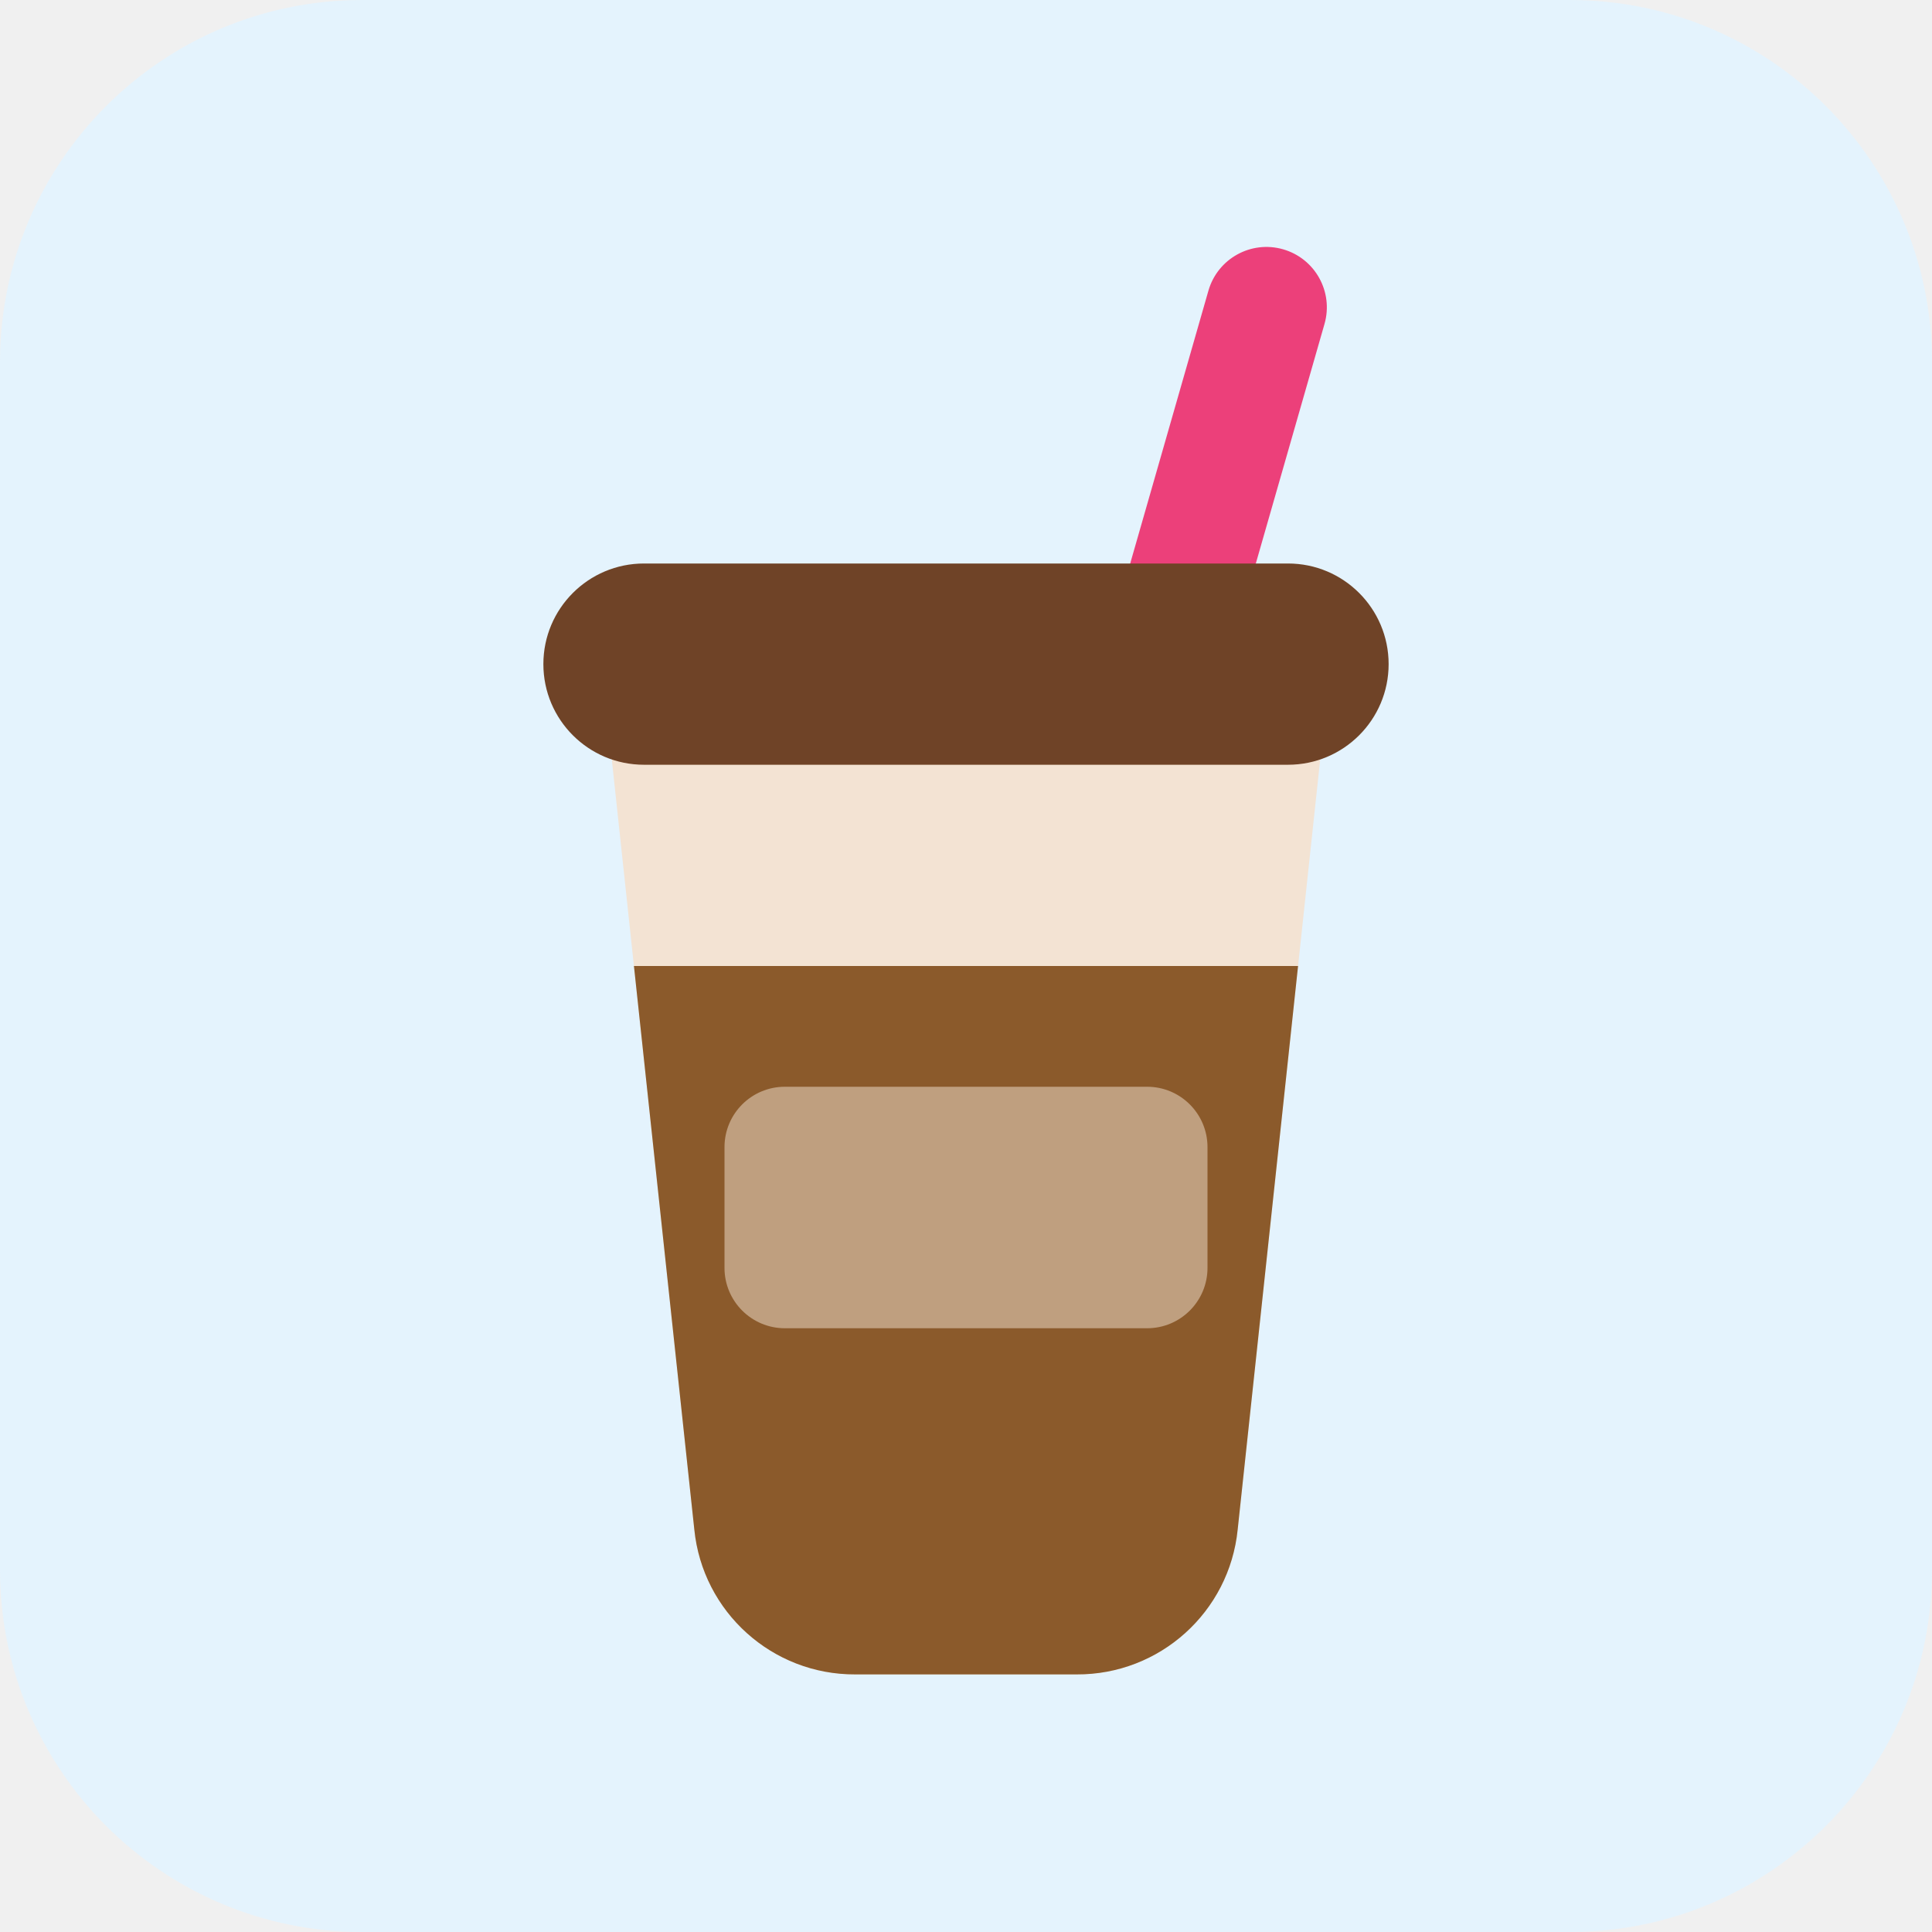
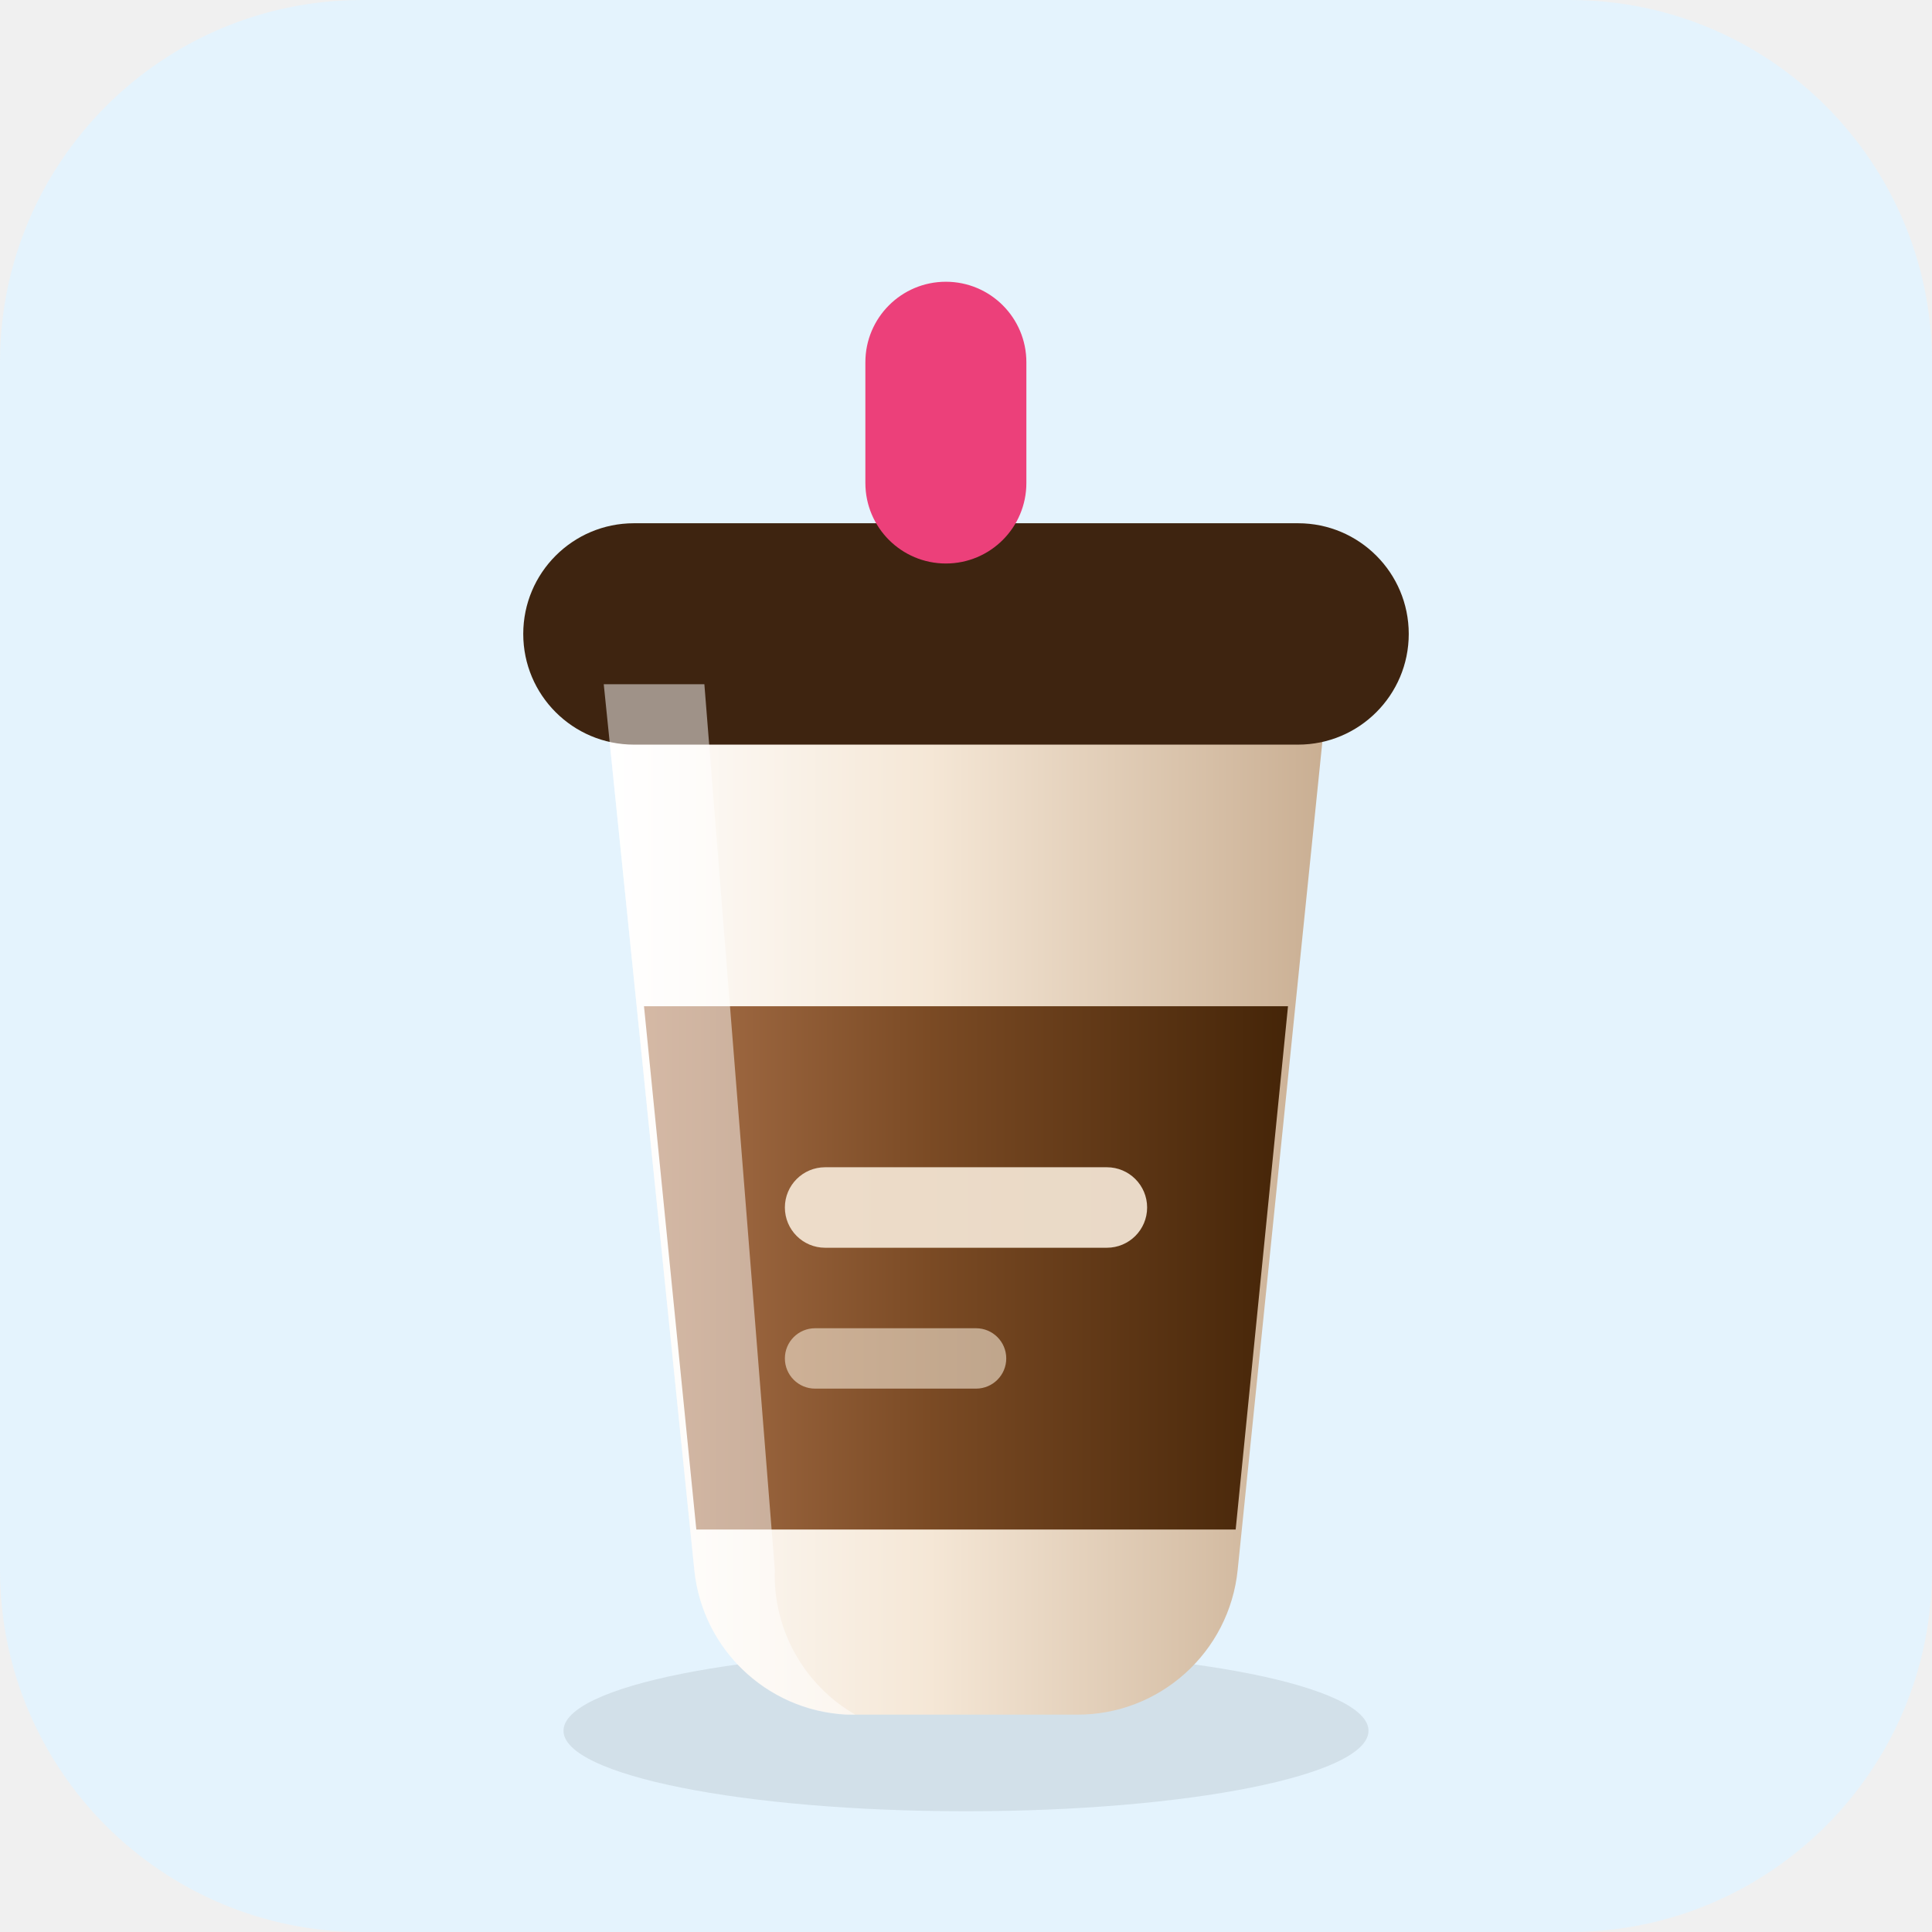
<svg xmlns="http://www.w3.org/2000/svg" viewBox="0 0 96 96" width="96" height="96" role="img" aria-label="Coffee Drink">
+   <defs>
+     <linearGradient id="cdCup" x1="0" y1="0" x2="1" y2="0">
+       <stop offset="0" stop-color="#FFFFFF" />
+       <stop offset=".45" stop-color="#F5E7D6" />
+       <stop offset="1" stop-color="#C9AE92" />
+     </linearGradient>
+     <linearGradient id="cdSleeve" x1="0" y1="0" x2="1" y2="0">
+       <stop offset="0" stop-color="#A9714A" />
+       <stop offset=".45" stop-color="#7A4A24" />
+       <stop offset="1" stop-color="#452508" />
+     </linearGradient>
+   </defs>
  <rect width="96" height="96" rx="18" fill="#E4F3FD" />
-   <rect x="58" y="12" width="6" height="20" rx="3" fill="#EC407A" transform="rotate(16 61 22)" />
-   <path d="M30 34h36l-4.5 42a8 8 0 0 1-8 7.2H42.5A8 8 0 0 1 34.5 76z" fill="#F3E3D3" />
-   <path d="M31.5 48h33l-3 28a8 8 0 0 1-8 7.2H42.5A8 8 0 0 1 34.5 76z" fill="#8B5A2B" />
-   <rect x="27" y="28" width="42" height="10" rx="5" fill="#6F4327" />
-   <rect x="36" y="54" width="24" height="12" rx="3" fill="#F3E3D3" opacity=".5" />
+   <ellipse cx="48" cy="86" rx="20" ry="4" fill="#000000" opacity=".08" />
+   <path d="M30 34h36l-4.5 44a8 8 0 0 1-8 7.2H42.5A8 8 0 0 1 34.5 78z" fill="url(#cdCup)" />
+   <path d="M32 50h32l-2.6 26H34.6z" fill="url(#cdSleeve)" />
+   <rect x="39" y="58" width="18" height="4" rx="2" fill="#F5E7D6" opacity=".92" />
+   <rect x="39" y="66" width="11" height="3" rx="1.5" fill="#F5E7D6" opacity=".6" />
+   <rect x="26" y="26" width="44" height="11" rx="5.5" fill="#3E2410" />
+   <rect x="43" y="14" width="8" height="14" rx="4" fill="#EC407A" />
+   <path d="M30 34h5l3.5 44a8 8 0 0 0 4 7.2h-.5A8 8 0 0 1 34.5 78z" fill="#FFFFFF" opacity=".5" />
</svg>
